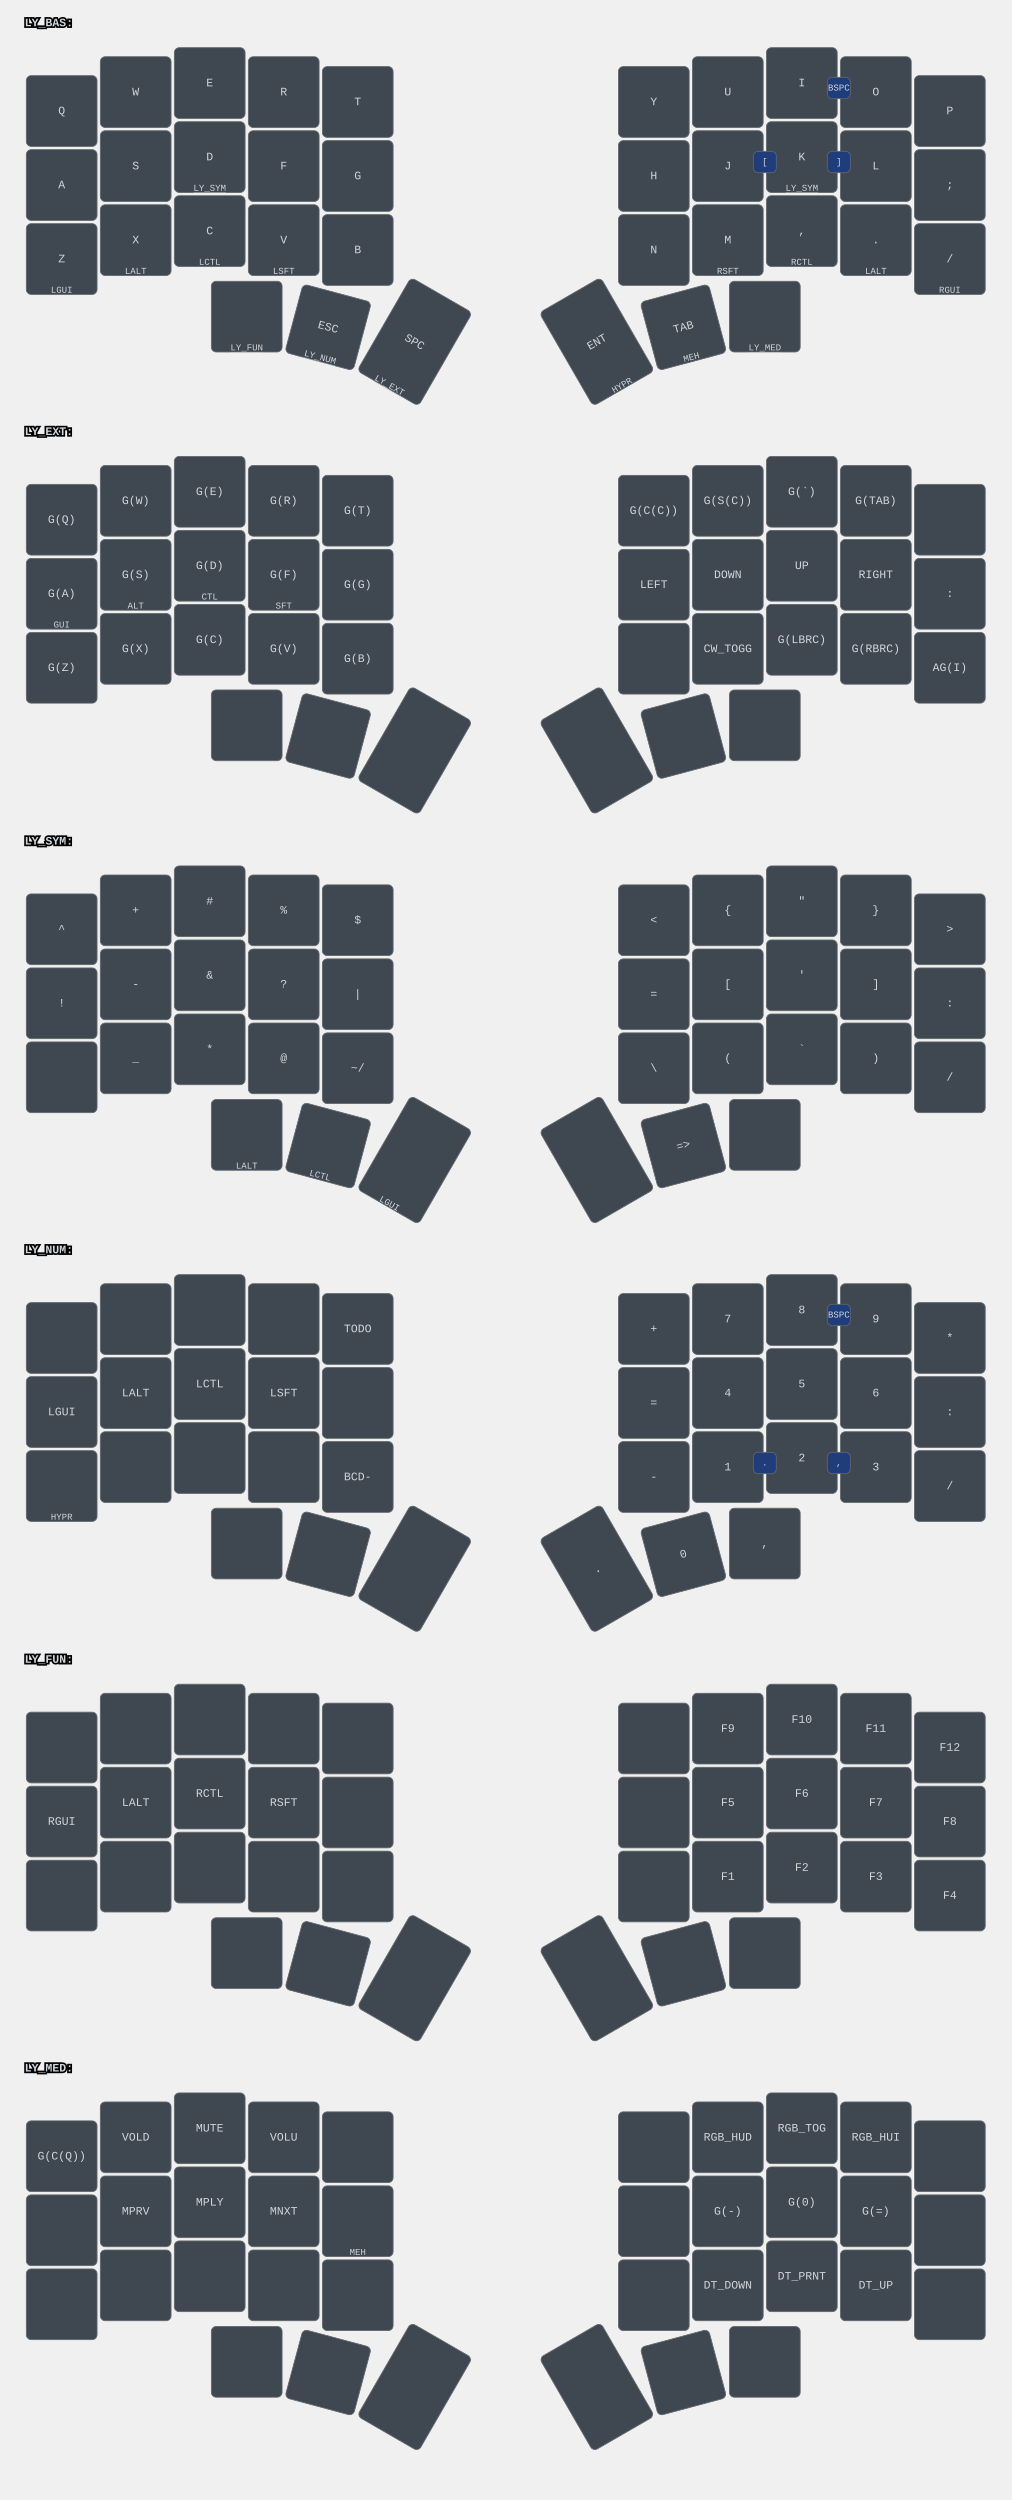
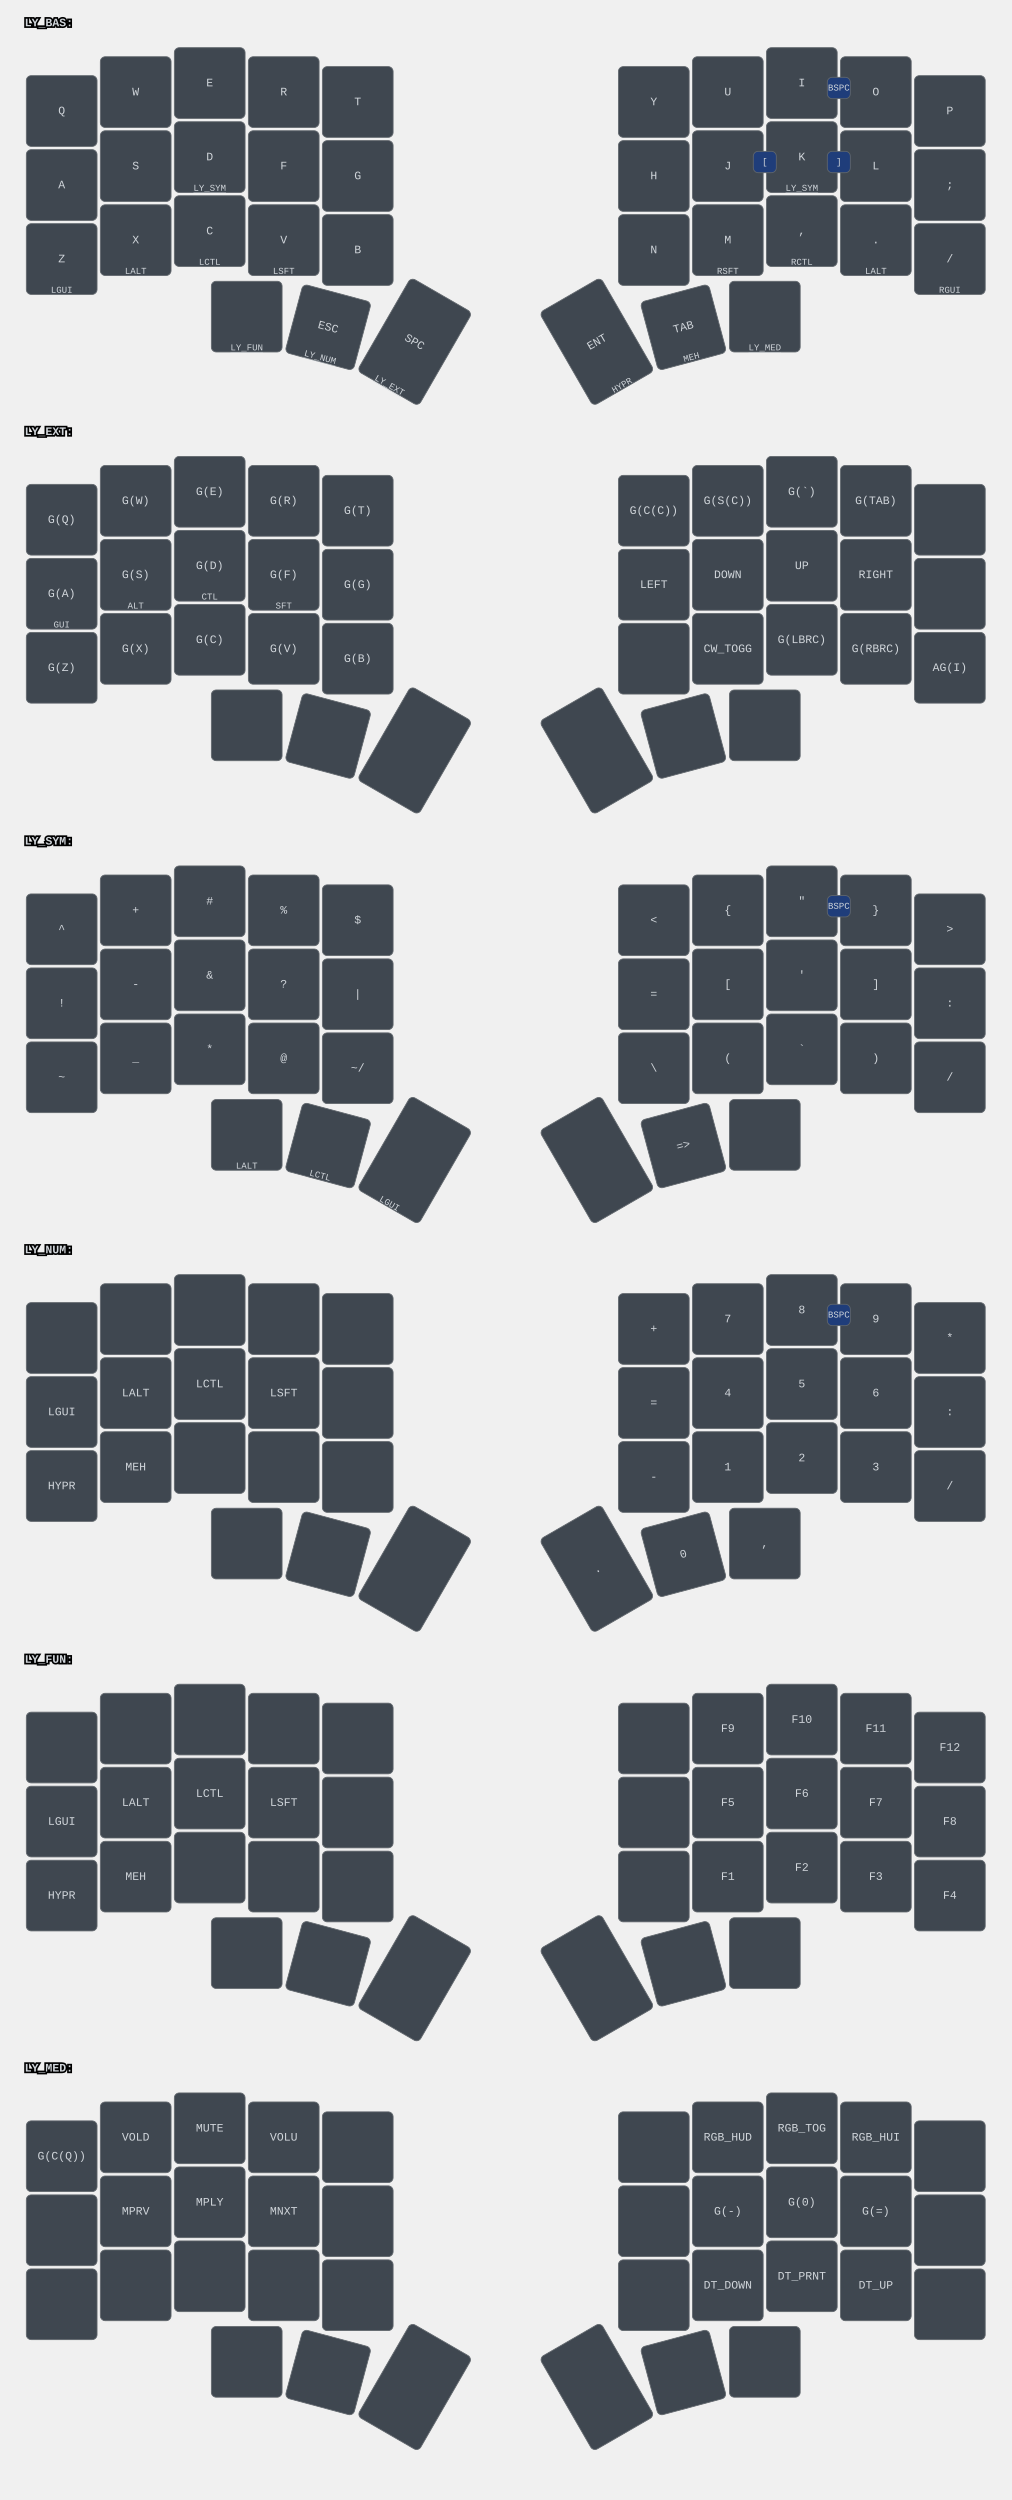
<svg xmlns="http://www.w3.org/2000/svg" width="1230" height="3040" viewBox="0 0 1230 3040" class="keymap">
  <style>/* inherit to force styles through use tags */
svg path {
    fill: inherit;
}

/* font and background color specifications */
svg.keymap {
    font-family: SFMono-Regular,Consolas,Liberation Mono,Menlo,monospace;
    font-size: 14px;
    font-kerning: normal;
    text-rendering: optimizeLegibility;
    fill: #24292e;
}

/* default key styling */
rect.key {
    fill: #f6f8fa;
}

rect.key, rect.combo {
    stroke: #c9cccf;
    stroke-width: 1;
}

/* default key side styling, only used is draw_key_sides is set */
rect.side {
    filter: brightness(90%);
}

/* color accent for combo boxes */
rect.combo, rect.combo-separate {
    fill: #cdf;
}

/* color accent for held keys */
rect.held, rect.combo.held {
    fill: #fdd;
}

/* color accent for ghost (optional) keys */
rect.ghost, rect.combo.ghost {
    stroke-dasharray: 4, 4;
    stroke-width: 2;
}

text {
    text-anchor: middle;
    dominant-baseline: middle;
}

/* styling for layer labels */
text.label {
    font-weight: bold;
    text-anchor: start;
    stroke: white;
    stroke-width: 4;
    paint-order: stroke;
}

/* styling for optional footer */
text.footer {
    text-anchor: end;
    dominant-baseline: auto;
    stroke: white;
    stroke-width: 4;
    paint-order: stroke;
}

/* styling for combo tap, and key hold/shifted label text */
text.combo, text.hold, text.shifted {
    font-size: 11px;
}

text.hold {
    text-anchor: middle;
    dominant-baseline: auto;
}

text.shifted {
    text-anchor: middle;
    dominant-baseline: hanging;
}

text.layer-activator {
    text-decoration: underline;
}

/* styling for hold/shifted label text in combo box */
text.combo.hold, text.combo.shifted {
    font-size: 8px;
}

/* lighter symbol for transparent keys */
text.trans {
    fill: #7b7e81;
}

/* styling for combo dendrons */
path.combo {
    stroke-width: 1;
    stroke: gray;
    fill: none;
}

/* Start Tabler Icons Cleanup */
/* cannot use height/width with glyphs */
.icon-tabler &gt; path {
    fill: inherit;
    stroke: inherit;
    stroke-width: 2;
}
/* hide tabler's default box */
.icon-tabler &gt; path[stroke="none"][fill="none"] {
    visibility: hidden;
}
/* End Tabler Icons Cleanup */

svg.keymap { fill: #d1d6db; }
rect.key { fill: #3f4750; }
rect.key, rect.combo { stroke: #60666c; }
rect.combo, rect.combo-separate { fill: #1f3d7a; }
rect.held, rect.combo.held { fill: #854747; }
text.label, text.footer { stroke: black; }
text.trans { fill: #7e8184; }
path.combo { stroke: #7f7f7f; }
</style>
  <g transform="translate(30, 0)" class="layer-LY_BAS">
    <text x="0" y="28" class="label" id="LY_BAS">LY_BAS:</text>
    <g transform="translate(0, 56)">
      <g transform="translate(45, 79)" class="key keypos-0">
        <rect rx="6" ry="6" x="-43" y="-43" width="86" height="86" class="key" />
        <text x="0" y="0" class="key tap">Q</text>
      </g>
      <g transform="translate(135, 56)" class="key keypos-1">
        <rect rx="6" ry="6" x="-43" y="-43" width="86" height="86" class="key" />
        <text x="0" y="0" class="key tap">W</text>
      </g>
      <g transform="translate(225, 45)" class="key keypos-2">
        <rect rx="6" ry="6" x="-43" y="-43" width="86" height="86" class="key" />
        <text x="0" y="0" class="key tap">E</text>
      </g>
      <g transform="translate(315, 56)" class="key keypos-3">
        <rect rx="6" ry="6" x="-43" y="-43" width="86" height="86" class="key" />
        <text x="0" y="0" class="key tap">R</text>
      </g>
      <g transform="translate(405, 68)" class="key keypos-4">
        <rect rx="6" ry="6" x="-43" y="-43" width="86" height="86" class="key" />
        <text x="0" y="0" class="key tap">T</text>
      </g>
      <g transform="translate(765, 68)" class="key keypos-5">
        <rect rx="6" ry="6" x="-43" y="-43" width="86" height="86" class="key" />
        <text x="0" y="0" class="key tap">Y</text>
      </g>
      <g transform="translate(855, 56)" class="key keypos-6">
        <rect rx="6" ry="6" x="-43" y="-43" width="86" height="86" class="key" />
        <text x="0" y="0" class="key tap">U</text>
      </g>
      <g transform="translate(945, 45)" class="key keypos-7">
        <rect rx="6" ry="6" x="-43" y="-43" width="86" height="86" class="key" />
        <text x="0" y="0" class="key tap">I</text>
      </g>
      <g transform="translate(1035, 56)" class="key keypos-8">
        <rect rx="6" ry="6" x="-43" y="-43" width="86" height="86" class="key" />
        <text x="0" y="0" class="key tap">O</text>
      </g>
      <g transform="translate(1125, 79)" class="key keypos-9">
        <rect rx="6" ry="6" x="-43" y="-43" width="86" height="86" class="key" />
        <text x="0" y="0" class="key tap">P</text>
      </g>
      <g transform="translate(45, 169)" class="key keypos-10">
        <rect rx="6" ry="6" x="-43" y="-43" width="86" height="86" class="key" />
        <text x="0" y="0" class="key tap">A</text>
      </g>
      <g transform="translate(135, 146)" class="key keypos-11">
        <rect rx="6" ry="6" x="-43" y="-43" width="86" height="86" class="key" />
        <text x="0" y="0" class="key tap">S</text>
      </g>
      <g transform="translate(225, 135)" class="key keypos-12">
        <rect rx="6" ry="6" x="-43" y="-43" width="86" height="86" class="key" />
        <text x="0" y="0" class="key tap">D</text>
        <a href="#LY_SYM">
          <text x="0" y="41" class="key hold layer-activator">LY_SYM</text>
        </a>
      </g>
      <g transform="translate(315, 146)" class="key keypos-13">
        <rect rx="6" ry="6" x="-43" y="-43" width="86" height="86" class="key" />
        <text x="0" y="0" class="key tap">F</text>
      </g>
      <g transform="translate(405, 158)" class="key keypos-14">
        <rect rx="6" ry="6" x="-43" y="-43" width="86" height="86" class="key" />
        <text x="0" y="0" class="key tap">G</text>
      </g>
      <g transform="translate(765, 158)" class="key keypos-15">
        <rect rx="6" ry="6" x="-43" y="-43" width="86" height="86" class="key" />
        <text x="0" y="0" class="key tap">H</text>
      </g>
      <g transform="translate(855, 146)" class="key keypos-16">
        <rect rx="6" ry="6" x="-43" y="-43" width="86" height="86" class="key" />
        <text x="0" y="0" class="key tap">J</text>
      </g>
      <g transform="translate(945, 135)" class="key keypos-17">
        <rect rx="6" ry="6" x="-43" y="-43" width="86" height="86" class="key" />
        <text x="0" y="0" class="key tap">K</text>
        <a href="#LY_SYM">
          <text x="0" y="41" class="key hold layer-activator">LY_SYM</text>
        </a>
      </g>
      <g transform="translate(1035, 146)" class="key keypos-18">
        <rect rx="6" ry="6" x="-43" y="-43" width="86" height="86" class="key" />
        <text x="0" y="0" class="key tap">L</text>
      </g>
      <g transform="translate(1125, 169)" class="key keypos-19">
        <rect rx="6" ry="6" x="-43" y="-43" width="86" height="86" class="key" />
        <text x="0" y="0" class="key tap">;</text>
      </g>
      <g transform="translate(45, 259)" class="key keypos-20">
        <rect rx="6" ry="6" x="-43" y="-43" width="86" height="86" class="key" />
        <text x="0" y="0" class="key tap">Z</text>
        <text x="0" y="41" class="key hold">LGUI</text>
      </g>
      <g transform="translate(135, 236)" class="key keypos-21">
        <rect rx="6" ry="6" x="-43" y="-43" width="86" height="86" class="key" />
        <text x="0" y="0" class="key tap">X</text>
        <text x="0" y="41" class="key hold">LALT</text>
      </g>
      <g transform="translate(225, 225)" class="key keypos-22">
        <rect rx="6" ry="6" x="-43" y="-43" width="86" height="86" class="key" />
        <text x="0" y="0" class="key tap">C</text>
        <text x="0" y="41" class="key hold">LCTL</text>
      </g>
      <g transform="translate(315, 236)" class="key keypos-23">
        <rect rx="6" ry="6" x="-43" y="-43" width="86" height="86" class="key" />
        <text x="0" y="0" class="key tap">V</text>
        <text x="0" y="41" class="key hold">LSFT</text>
      </g>
      <g transform="translate(405, 248)" class="key keypos-24">
        <rect rx="6" ry="6" x="-43" y="-43" width="86" height="86" class="key" />
        <text x="0" y="0" class="key tap">B</text>
      </g>
      <g transform="translate(765, 248)" class="key keypos-25">
        <rect rx="6" ry="6" x="-43" y="-43" width="86" height="86" class="key" />
        <text x="0" y="0" class="key tap">N</text>
      </g>
      <g transform="translate(855, 236)" class="key keypos-26">
        <rect rx="6" ry="6" x="-43" y="-43" width="86" height="86" class="key" />
        <text x="0" y="0" class="key tap">M</text>
        <text x="0" y="41" class="key hold">RSFT</text>
      </g>
      <g transform="translate(945, 225)" class="key keypos-27">
        <rect rx="6" ry="6" x="-43" y="-43" width="86" height="86" class="key" />
        <text x="0" y="0" class="key tap">,</text>
        <text x="0" y="41" class="key hold">RCTL</text>
      </g>
      <g transform="translate(1035, 236)" class="key keypos-28">
        <rect rx="6" ry="6" x="-43" y="-43" width="86" height="86" class="key" />
        <text x="0" y="0" class="key tap">.</text>
        <text x="0" y="41" class="key hold">LALT</text>
      </g>
      <g transform="translate(1125, 259)" class="key keypos-29">
        <rect rx="6" ry="6" x="-43" y="-43" width="86" height="86" class="key" />
        <text x="0" y="0" class="key tap">/</text>
        <text x="0" y="41" class="key hold">RGUI</text>
      </g>
      <g transform="translate(270, 329)" class="key keypos-30">
        <rect rx="6" ry="6" x="-43" y="-43" width="86" height="86" class="key" />
        <a href="#LY_FUN">
          <text x="0" y="41" class="key hold layer-activator">LY_FUN</text>
        </a>
      </g>
      <g transform="translate(369, 342) rotate(15.0)" class="key keypos-31">
        <rect rx="6" ry="6" x="-43" y="-43" width="86" height="86" class="key" />
        <text x="0" y="0" class="key tap">ESC</text>
        <a href="#LY_NUM">
          <text x="0" y="41" class="key hold layer-activator">LY_NUM</text>
        </a>
      </g>
      <g transform="translate(474, 360) rotate(30.0)" class="key keypos-32">
        <rect rx="6" ry="6" x="-43" y="-66" width="86" height="131" class="key" />
        <text x="0" y="0" class="key tap">SPC</text>
        <a href="#LY_EXT">
          <text x="0" y="64" class="key hold layer-activator">LY_EXT</text>
        </a>
      </g>
      <g transform="translate(696, 360) rotate(-30.0)" class="key keypos-33">
        <rect rx="6" ry="6" x="-43" y="-66" width="86" height="131" class="key" />
        <text x="0" y="0" class="key tap">ENT</text>
        <text x="0" y="64" class="key hold">HYPR</text>
      </g>
      <g transform="translate(801, 342) rotate(-15.0)" class="key keypos-34">
        <rect rx="6" ry="6" x="-43" y="-43" width="86" height="86" class="key" />
        <text x="0" y="0" class="key tap">TAB</text>
        <text x="0" y="41" class="key hold">MEH</text>
      </g>
      <g transform="translate(900, 329)" class="key keypos-35">
        <rect rx="6" ry="6" x="-43" y="-43" width="86" height="86" class="key" />
        <a href="#LY_MED">
          <text x="0" y="41" class="key hold layer-activator">LY_MED</text>
        </a>
      </g>
      <g class="combo combopos-0">
        <rect rx="6" ry="6" x="976" y="38" width="28" height="26" class="combo" />
        <text x="990" y="51" class="combo tap">BSPC</text>
      </g>
      <g class="combo combopos-1">
        <rect rx="6" ry="6" x="886" y="128" width="28" height="26" class="combo" />
        <text x="900" y="141" class="combo tap">[</text>
      </g>
      <g class="combo combopos-2">
        <rect rx="6" ry="6" x="976" y="128" width="28" height="26" class="combo" />
        <text x="990" y="141" class="combo tap">]</text>
      </g>
    </g>
  </g>
  <g transform="translate(30, 497)" class="layer-LY_EXT">
    <text x="0" y="28" class="label" id="LY_EXT">LY_EXT:</text>
    <g transform="translate(0, 56)">
      <g transform="translate(45, 79)" class="key keypos-0">
        <rect rx="6" ry="6" x="-43" y="-43" width="86" height="86" class="key" />
        <text x="0" y="0" class="key tap">G(Q)</text>
      </g>
      <g transform="translate(135, 56)" class="key keypos-1">
        <rect rx="6" ry="6" x="-43" y="-43" width="86" height="86" class="key" />
        <text x="0" y="0" class="key tap">G(W)</text>
      </g>
      <g transform="translate(225, 45)" class="key keypos-2">
        <rect rx="6" ry="6" x="-43" y="-43" width="86" height="86" class="key" />
        <text x="0" y="0" class="key tap">G(E)</text>
      </g>
      <g transform="translate(315, 56)" class="key keypos-3">
        <rect rx="6" ry="6" x="-43" y="-43" width="86" height="86" class="key" />
        <text x="0" y="0" class="key tap">G(R)</text>
      </g>
      <g transform="translate(405, 68)" class="key keypos-4">
        <rect rx="6" ry="6" x="-43" y="-43" width="86" height="86" class="key" />
        <text x="0" y="0" class="key tap">G(T)</text>
      </g>
      <g transform="translate(765, 68)" class="key keypos-5">
        <rect rx="6" ry="6" x="-43" y="-43" width="86" height="86" class="key" />
        <text x="0" y="0" class="key tap">G(C(C))</text>
      </g>
      <g transform="translate(855, 56)" class="key keypos-6">
        <rect rx="6" ry="6" x="-43" y="-43" width="86" height="86" class="key" />
        <text x="0" y="0" class="key tap">G(S(C))</text>
      </g>
      <g transform="translate(945, 45)" class="key keypos-7">
        <rect rx="6" ry="6" x="-43" y="-43" width="86" height="86" class="key" />
        <text x="0" y="0" class="key tap">G(`)</text>
      </g>
      <g transform="translate(1035, 56)" class="key keypos-8">
        <rect rx="6" ry="6" x="-43" y="-43" width="86" height="86" class="key" />
        <text x="0" y="0" class="key tap">G(TAB)</text>
      </g>
      <g transform="translate(1125, 79)" class="key keypos-9">
        <rect rx="6" ry="6" x="-43" y="-43" width="86" height="86" class="key" />
      </g>
      <g transform="translate(45, 169)" class="key keypos-10">
        <rect rx="6" ry="6" x="-43" y="-43" width="86" height="86" class="key" />
        <text x="0" y="0" class="key tap">G(A)</text>
        <text x="0" y="41" class="key hold">GUI</text>
      </g>
      <g transform="translate(135, 146)" class="key keypos-11">
        <rect rx="6" ry="6" x="-43" y="-43" width="86" height="86" class="key" />
        <text x="0" y="0" class="key tap">G(S)</text>
        <text x="0" y="41" class="key hold">ALT</text>
      </g>
      <g transform="translate(225, 135)" class="key keypos-12">
        <rect rx="6" ry="6" x="-43" y="-43" width="86" height="86" class="key" />
        <text x="0" y="0" class="key tap">G(D)</text>
        <text x="0" y="41" class="key hold">CTL</text>
      </g>
      <g transform="translate(315, 146)" class="key keypos-13">
        <rect rx="6" ry="6" x="-43" y="-43" width="86" height="86" class="key" />
        <text x="0" y="0" class="key tap">G(F)</text>
        <text x="0" y="41" class="key hold">SFT</text>
      </g>
      <g transform="translate(405, 158)" class="key keypos-14">
        <rect rx="6" ry="6" x="-43" y="-43" width="86" height="86" class="key" />
        <text x="0" y="0" class="key tap">G(G)</text>
      </g>
      <g transform="translate(765, 158)" class="key keypos-15">
        <rect rx="6" ry="6" x="-43" y="-43" width="86" height="86" class="key" />
        <text x="0" y="0" class="key tap">LEFT</text>
      </g>
      <g transform="translate(855, 146)" class="key keypos-16">
        <rect rx="6" ry="6" x="-43" y="-43" width="86" height="86" class="key" />
        <text x="0" y="0" class="key tap">DOWN</text>
      </g>
      <g transform="translate(945, 135)" class="key keypos-17">
        <rect rx="6" ry="6" x="-43" y="-43" width="86" height="86" class="key" />
        <text x="0" y="0" class="key tap">UP</text>
      </g>
      <g transform="translate(1035, 146)" class="key keypos-18">
        <rect rx="6" ry="6" x="-43" y="-43" width="86" height="86" class="key" />
        <text x="0" y="0" class="key tap">RIGHT</text>
      </g>
      <g transform="translate(1125, 169)" class="key keypos-19">
        <rect rx="6" ry="6" x="-43" y="-43" width="86" height="86" class="key" />
-         <text x="0" y="0" class="key tap">:</text>
      </g>
      <g transform="translate(45, 259)" class="key keypos-20">
        <rect rx="6" ry="6" x="-43" y="-43" width="86" height="86" class="key" />
        <text x="0" y="0" class="key tap">G(Z)</text>
      </g>
      <g transform="translate(135, 236)" class="key keypos-21">
        <rect rx="6" ry="6" x="-43" y="-43" width="86" height="86" class="key" />
        <text x="0" y="0" class="key tap">G(X)</text>
      </g>
      <g transform="translate(225, 225)" class="key keypos-22">
        <rect rx="6" ry="6" x="-43" y="-43" width="86" height="86" class="key" />
        <text x="0" y="0" class="key tap">G(C)</text>
      </g>
      <g transform="translate(315, 236)" class="key keypos-23">
        <rect rx="6" ry="6" x="-43" y="-43" width="86" height="86" class="key" />
        <text x="0" y="0" class="key tap">G(V)</text>
      </g>
      <g transform="translate(405, 248)" class="key keypos-24">
        <rect rx="6" ry="6" x="-43" y="-43" width="86" height="86" class="key" />
        <text x="0" y="0" class="key tap">G(B)</text>
      </g>
      <g transform="translate(765, 248)" class="key keypos-25">
        <rect rx="6" ry="6" x="-43" y="-43" width="86" height="86" class="key" />
      </g>
      <g transform="translate(855, 236)" class="key keypos-26">
        <rect rx="6" ry="6" x="-43" y="-43" width="86" height="86" class="key" />
        <text x="0" y="0" class="key tap">CW_TOGG</text>
      </g>
      <g transform="translate(945, 225)" class="key keypos-27">
        <rect rx="6" ry="6" x="-43" y="-43" width="86" height="86" class="key" />
        <text x="0" y="0" class="key tap">G(LBRC)</text>
      </g>
      <g transform="translate(1035, 236)" class="key keypos-28">
        <rect rx="6" ry="6" x="-43" y="-43" width="86" height="86" class="key" />
        <text x="0" y="0" class="key tap">G(RBRC)</text>
      </g>
      <g transform="translate(1125, 259)" class="key keypos-29">
        <rect rx="6" ry="6" x="-43" y="-43" width="86" height="86" class="key" />
        <text x="0" y="0" class="key tap">AG(I)</text>
      </g>
      <g transform="translate(270, 329)" class="key keypos-30">
        <rect rx="6" ry="6" x="-43" y="-43" width="86" height="86" class="key" />
      </g>
      <g transform="translate(369, 342) rotate(15.0)" class="key keypos-31">
        <rect rx="6" ry="6" x="-43" y="-43" width="86" height="86" class="key" />
      </g>
      <g transform="translate(474, 360) rotate(30.0)" class="key keypos-32">
        <rect rx="6" ry="6" x="-43" y="-66" width="86" height="131" class="key" />
      </g>
      <g transform="translate(696, 360) rotate(-30.0)" class="key keypos-33">
        <rect rx="6" ry="6" x="-43" y="-66" width="86" height="131" class="key" />
      </g>
      <g transform="translate(801, 342) rotate(-15.0)" class="key keypos-34">
        <rect rx="6" ry="6" x="-43" y="-43" width="86" height="86" class="key" />
      </g>
      <g transform="translate(900, 329)" class="key keypos-35">
        <rect rx="6" ry="6" x="-43" y="-43" width="86" height="86" class="key" />
      </g>
    </g>
  </g>
  <g transform="translate(30, 995)" class="layer-LY_SYM">
    <text x="0" y="28" class="label" id="LY_SYM">LY_SYM:</text>
    <g transform="translate(0, 56)">
      <g transform="translate(45, 79)" class="key keypos-0">
        <rect rx="6" ry="6" x="-43" y="-43" width="86" height="86" class="key" />
        <text x="0" y="0" class="key tap">^</text>
      </g>
      <g transform="translate(135, 56)" class="key keypos-1">
        <rect rx="6" ry="6" x="-43" y="-43" width="86" height="86" class="key" />
        <text x="0" y="0" class="key tap">+</text>
      </g>
      <g transform="translate(225, 45)" class="key keypos-2">
        <rect rx="6" ry="6" x="-43" y="-43" width="86" height="86" class="key" />
        <text x="0" y="0" class="key tap">#</text>
      </g>
      <g transform="translate(315, 56)" class="key keypos-3">
        <rect rx="6" ry="6" x="-43" y="-43" width="86" height="86" class="key" />
        <text x="0" y="0" class="key tap">%</text>
      </g>
      <g transform="translate(405, 68)" class="key keypos-4">
        <rect rx="6" ry="6" x="-43" y="-43" width="86" height="86" class="key" />
        <text x="0" y="0" class="key tap">$</text>
      </g>
      <g transform="translate(765, 68)" class="key keypos-5">
        <rect rx="6" ry="6" x="-43" y="-43" width="86" height="86" class="key" />
        <text x="0" y="0" class="key tap">&lt;</text>
      </g>
      <g transform="translate(855, 56)" class="key keypos-6">
        <rect rx="6" ry="6" x="-43" y="-43" width="86" height="86" class="key" />
        <text x="0" y="0" class="key tap">{</text>
      </g>
      <g transform="translate(945, 45)" class="key keypos-7">
        <rect rx="6" ry="6" x="-43" y="-43" width="86" height="86" class="key" />
        <text x="0" y="0" class="key tap">"</text>
      </g>
      <g transform="translate(1035, 56)" class="key keypos-8">
        <rect rx="6" ry="6" x="-43" y="-43" width="86" height="86" class="key" />
        <text x="0" y="0" class="key tap">}</text>
      </g>
      <g transform="translate(1125, 79)" class="key keypos-9">
        <rect rx="6" ry="6" x="-43" y="-43" width="86" height="86" class="key" />
        <text x="0" y="0" class="key tap">&gt;</text>
      </g>
      <g transform="translate(45, 169)" class="key keypos-10">
        <rect rx="6" ry="6" x="-43" y="-43" width="86" height="86" class="key" />
        <text x="0" y="0" class="key tap">!</text>
      </g>
      <g transform="translate(135, 146)" class="key keypos-11">
        <rect rx="6" ry="6" x="-43" y="-43" width="86" height="86" class="key" />
        <text x="0" y="0" class="key tap">-</text>
      </g>
      <g transform="translate(225, 135)" class="key keypos-12">
        <rect rx="6" ry="6" x="-43" y="-43" width="86" height="86" class="key" />
        <text x="0" y="0" class="key tap">&amp;</text>
      </g>
      <g transform="translate(315, 146)" class="key keypos-13">
        <rect rx="6" ry="6" x="-43" y="-43" width="86" height="86" class="key" />
        <text x="0" y="0" class="key tap">?</text>
      </g>
      <g transform="translate(405, 158)" class="key keypos-14">
        <rect rx="6" ry="6" x="-43" y="-43" width="86" height="86" class="key" />
        <text x="0" y="0" class="key tap">|</text>
      </g>
      <g transform="translate(765, 158)" class="key keypos-15">
        <rect rx="6" ry="6" x="-43" y="-43" width="86" height="86" class="key" />
        <text x="0" y="0" class="key tap">=</text>
      </g>
      <g transform="translate(855, 146)" class="key keypos-16">
        <rect rx="6" ry="6" x="-43" y="-43" width="86" height="86" class="key" />
        <text x="0" y="0" class="key tap">[</text>
      </g>
      <g transform="translate(945, 135)" class="key keypos-17">
        <rect rx="6" ry="6" x="-43" y="-43" width="86" height="86" class="key" />
        <text x="0" y="0" class="key tap">'</text>
      </g>
      <g transform="translate(1035, 146)" class="key keypos-18">
        <rect rx="6" ry="6" x="-43" y="-43" width="86" height="86" class="key" />
        <text x="0" y="0" class="key tap">]</text>
      </g>
      <g transform="translate(1125, 169)" class="key keypos-19">
        <rect rx="6" ry="6" x="-43" y="-43" width="86" height="86" class="key" />
        <text x="0" y="0" class="key tap">:</text>
      </g>
      <g transform="translate(45, 259)" class="key keypos-20">
        <rect rx="6" ry="6" x="-43" y="-43" width="86" height="86" class="key" />
+         <text x="0" y="0" class="key tap">~</text>
      </g>
      <g transform="translate(135, 236)" class="key keypos-21">
        <rect rx="6" ry="6" x="-43" y="-43" width="86" height="86" class="key" />
        <text x="0" y="0" class="key tap">_</text>
      </g>
      <g transform="translate(225, 225)" class="key keypos-22">
        <rect rx="6" ry="6" x="-43" y="-43" width="86" height="86" class="key" />
        <text x="0" y="0" class="key tap">*</text>
      </g>
      <g transform="translate(315, 236)" class="key keypos-23">
        <rect rx="6" ry="6" x="-43" y="-43" width="86" height="86" class="key" />
        <text x="0" y="0" class="key tap">@</text>
      </g>
      <g transform="translate(405, 248)" class="key keypos-24">
        <rect rx="6" ry="6" x="-43" y="-43" width="86" height="86" class="key" />
        <text x="0" y="0" class="key tap">~/</text>
      </g>
      <g transform="translate(765, 248)" class="key keypos-25">
        <rect rx="6" ry="6" x="-43" y="-43" width="86" height="86" class="key" />
        <text x="0" y="0" class="key tap">\</text>
      </g>
      <g transform="translate(855, 236)" class="key keypos-26">
        <rect rx="6" ry="6" x="-43" y="-43" width="86" height="86" class="key" />
        <text x="0" y="0" class="key tap">(</text>
      </g>
      <g transform="translate(945, 225)" class="key keypos-27">
        <rect rx="6" ry="6" x="-43" y="-43" width="86" height="86" class="key" />
        <text x="0" y="0" class="key tap">`</text>
      </g>
      <g transform="translate(1035, 236)" class="key keypos-28">
        <rect rx="6" ry="6" x="-43" y="-43" width="86" height="86" class="key" />
        <text x="0" y="0" class="key tap">)</text>
      </g>
      <g transform="translate(1125, 259)" class="key keypos-29">
        <rect rx="6" ry="6" x="-43" y="-43" width="86" height="86" class="key" />
        <text x="0" y="0" class="key tap">/</text>
      </g>
      <g transform="translate(270, 329)" class="key keypos-30">
        <rect rx="6" ry="6" x="-43" y="-43" width="86" height="86" class="key" />
        <text x="0" y="41" class="key hold">LALT</text>
      </g>
      <g transform="translate(369, 342) rotate(15.0)" class="key keypos-31">
        <rect rx="6" ry="6" x="-43" y="-43" width="86" height="86" class="key" />
        <text x="0" y="41" class="key hold">LCTL</text>
      </g>
      <g transform="translate(474, 360) rotate(30.0)" class="key keypos-32">
        <rect rx="6" ry="6" x="-43" y="-66" width="86" height="131" class="key" />
        <text x="0" y="64" class="key hold">LGUI</text>
      </g>
      <g transform="translate(696, 360) rotate(-30.0)" class="key keypos-33">
        <rect rx="6" ry="6" x="-43" y="-66" width="86" height="131" class="key" />
      </g>
      <g transform="translate(801, 342) rotate(-15.0)" class="key keypos-34">
        <rect rx="6" ry="6" x="-43" y="-43" width="86" height="86" class="key" />
        <text x="0" y="0" class="key tap">=&gt;</text>
      </g>
      <g transform="translate(900, 329)" class="key keypos-35">
        <rect rx="6" ry="6" x="-43" y="-43" width="86" height="86" class="key" />
+       </g>
+       <g class="combo combopos-0">
+         <rect rx="6" ry="6" x="976" y="38" width="28" height="26" class="combo" />
+         <text x="990" y="51" class="combo tap">BSPC</text>
      </g>
    </g>
  </g>
  <g transform="translate(30, 1492)" class="layer-LY_NUM">
    <text x="0" y="28" class="label" id="LY_NUM">LY_NUM:</text>
    <g transform="translate(0, 56)">
      <g transform="translate(45, 79)" class="key keypos-0">
        <rect rx="6" ry="6" x="-43" y="-43" width="86" height="86" class="key" />
      </g>
      <g transform="translate(135, 56)" class="key keypos-1">
        <rect rx="6" ry="6" x="-43" y="-43" width="86" height="86" class="key" />
      </g>
      <g transform="translate(225, 45)" class="key keypos-2">
        <rect rx="6" ry="6" x="-43" y="-43" width="86" height="86" class="key" />
      </g>
      <g transform="translate(315, 56)" class="key keypos-3">
        <rect rx="6" ry="6" x="-43" y="-43" width="86" height="86" class="key" />
      </g>
      <g transform="translate(405, 68)" class="key keypos-4">
        <rect rx="6" ry="6" x="-43" y="-43" width="86" height="86" class="key" />
-         <text x="0" y="0" class="key tap">TODO</text>
      </g>
      <g transform="translate(765, 68)" class="key keypos-5">
        <rect rx="6" ry="6" x="-43" y="-43" width="86" height="86" class="key" />
        <text x="0" y="0" class="key tap">+</text>
      </g>
      <g transform="translate(855, 56)" class="key keypos-6">
        <rect rx="6" ry="6" x="-43" y="-43" width="86" height="86" class="key" />
        <text x="0" y="0" class="key tap">7</text>
      </g>
      <g transform="translate(945, 45)" class="key keypos-7">
        <rect rx="6" ry="6" x="-43" y="-43" width="86" height="86" class="key" />
        <text x="0" y="0" class="key tap">8</text>
      </g>
      <g transform="translate(1035, 56)" class="key keypos-8">
        <rect rx="6" ry="6" x="-43" y="-43" width="86" height="86" class="key" />
        <text x="0" y="0" class="key tap">9</text>
      </g>
      <g transform="translate(1125, 79)" class="key keypos-9">
        <rect rx="6" ry="6" x="-43" y="-43" width="86" height="86" class="key" />
        <text x="0" y="0" class="key tap">*</text>
      </g>
      <g transform="translate(45, 169)" class="key keypos-10">
        <rect rx="6" ry="6" x="-43" y="-43" width="86" height="86" class="key" />
        <text x="0" y="0" class="key tap">LGUI</text>
      </g>
      <g transform="translate(135, 146)" class="key keypos-11">
        <rect rx="6" ry="6" x="-43" y="-43" width="86" height="86" class="key" />
        <text x="0" y="0" class="key tap">LALT</text>
      </g>
      <g transform="translate(225, 135)" class="key keypos-12">
        <rect rx="6" ry="6" x="-43" y="-43" width="86" height="86" class="key" />
        <text x="0" y="0" class="key tap">LCTL</text>
      </g>
      <g transform="translate(315, 146)" class="key keypos-13">
        <rect rx="6" ry="6" x="-43" y="-43" width="86" height="86" class="key" />
        <text x="0" y="0" class="key tap">LSFT</text>
      </g>
      <g transform="translate(405, 158)" class="key keypos-14">
        <rect rx="6" ry="6" x="-43" y="-43" width="86" height="86" class="key" />
      </g>
      <g transform="translate(765, 158)" class="key keypos-15">
        <rect rx="6" ry="6" x="-43" y="-43" width="86" height="86" class="key" />
        <text x="0" y="0" class="key tap">=</text>
      </g>
      <g transform="translate(855, 146)" class="key keypos-16">
        <rect rx="6" ry="6" x="-43" y="-43" width="86" height="86" class="key" />
        <text x="0" y="0" class="key tap">4</text>
      </g>
      <g transform="translate(945, 135)" class="key keypos-17">
        <rect rx="6" ry="6" x="-43" y="-43" width="86" height="86" class="key" />
        <text x="0" y="0" class="key tap">5</text>
      </g>
      <g transform="translate(1035, 146)" class="key keypos-18">
        <rect rx="6" ry="6" x="-43" y="-43" width="86" height="86" class="key" />
        <text x="0" y="0" class="key tap">6</text>
      </g>
      <g transform="translate(1125, 169)" class="key keypos-19">
        <rect rx="6" ry="6" x="-43" y="-43" width="86" height="86" class="key" />
        <text x="0" y="0" class="key tap">:</text>
      </g>
      <g transform="translate(45, 259)" class="key keypos-20">
        <rect rx="6" ry="6" x="-43" y="-43" width="86" height="86" class="key" />
-         <text x="0" y="41" class="key hold">HYPR</text>
+         <text x="0" y="0" class="key tap">HYPR</text>
      </g>
      <g transform="translate(135, 236)" class="key keypos-21">
        <rect rx="6" ry="6" x="-43" y="-43" width="86" height="86" class="key" />
+         <text x="0" y="0" class="key tap">MEH</text>
      </g>
      <g transform="translate(225, 225)" class="key keypos-22">
        <rect rx="6" ry="6" x="-43" y="-43" width="86" height="86" class="key" />
      </g>
      <g transform="translate(315, 236)" class="key keypos-23">
        <rect rx="6" ry="6" x="-43" y="-43" width="86" height="86" class="key" />
      </g>
      <g transform="translate(405, 248)" class="key keypos-24">
        <rect rx="6" ry="6" x="-43" y="-43" width="86" height="86" class="key" />
-         <text x="0" y="0" class="key tap">BCD-</text>
      </g>
      <g transform="translate(765, 248)" class="key keypos-25">
        <rect rx="6" ry="6" x="-43" y="-43" width="86" height="86" class="key" />
        <text x="0" y="0" class="key tap">-</text>
      </g>
      <g transform="translate(855, 236)" class="key keypos-26">
        <rect rx="6" ry="6" x="-43" y="-43" width="86" height="86" class="key" />
        <text x="0" y="0" class="key tap">1</text>
      </g>
      <g transform="translate(945, 225)" class="key keypos-27">
        <rect rx="6" ry="6" x="-43" y="-43" width="86" height="86" class="key" />
        <text x="0" y="0" class="key tap">2</text>
      </g>
      <g transform="translate(1035, 236)" class="key keypos-28">
        <rect rx="6" ry="6" x="-43" y="-43" width="86" height="86" class="key" />
        <text x="0" y="0" class="key tap">3</text>
      </g>
      <g transform="translate(1125, 259)" class="key keypos-29">
        <rect rx="6" ry="6" x="-43" y="-43" width="86" height="86" class="key" />
        <text x="0" y="0" class="key tap">/</text>
      </g>
      <g transform="translate(270, 329)" class="key keypos-30">
        <rect rx="6" ry="6" x="-43" y="-43" width="86" height="86" class="key" />
      </g>
      <g transform="translate(369, 342) rotate(15.0)" class="key keypos-31">
        <rect rx="6" ry="6" x="-43" y="-43" width="86" height="86" class="key" />
      </g>
      <g transform="translate(474, 360) rotate(30.0)" class="key keypos-32">
        <rect rx="6" ry="6" x="-43" y="-66" width="86" height="131" class="key" />
      </g>
      <g transform="translate(696, 360) rotate(-30.0)" class="key keypos-33">
        <rect rx="6" ry="6" x="-43" y="-66" width="86" height="131" class="key" />
        <text x="0" y="0" class="key tap">.</text>
      </g>
      <g transform="translate(801, 342) rotate(-15.0)" class="key keypos-34">
        <rect rx="6" ry="6" x="-43" y="-43" width="86" height="86" class="key" />
        <text x="0" y="0" class="key tap">0</text>
      </g>
      <g transform="translate(900, 329)" class="key keypos-35">
        <rect rx="6" ry="6" x="-43" y="-43" width="86" height="86" class="key" />
        <text x="0" y="0" class="key tap">,</text>
      </g>
      <g class="combo combopos-0">
        <rect rx="6" ry="6" x="976" y="38" width="28" height="26" class="combo" />
        <text x="990" y="51" class="combo tap">BSPC</text>
-       </g>
-       <g class="combo combopos-1">
-         <rect rx="6" ry="6" x="886" y="218" width="28" height="26" class="combo" />
-         <text x="900" y="231" class="combo tap">.</text>
-       </g>
-       <g class="combo combopos-2">
-         <rect rx="6" ry="6" x="976" y="218" width="28" height="26" class="combo" />
-         <text x="990" y="231" class="combo tap">,</text>
      </g>
    </g>
  </g>
  <g transform="translate(30, 1990)" class="layer-LY_FUN">
    <text x="0" y="28" class="label" id="LY_FUN">LY_FUN:</text>
    <g transform="translate(0, 56)">
      <g transform="translate(45, 79)" class="key keypos-0">
        <rect rx="6" ry="6" x="-43" y="-43" width="86" height="86" class="key" />
      </g>
      <g transform="translate(135, 56)" class="key keypos-1">
        <rect rx="6" ry="6" x="-43" y="-43" width="86" height="86" class="key" />
      </g>
      <g transform="translate(225, 45)" class="key keypos-2">
        <rect rx="6" ry="6" x="-43" y="-43" width="86" height="86" class="key" />
      </g>
      <g transform="translate(315, 56)" class="key keypos-3">
        <rect rx="6" ry="6" x="-43" y="-43" width="86" height="86" class="key" />
      </g>
      <g transform="translate(405, 68)" class="key keypos-4">
        <rect rx="6" ry="6" x="-43" y="-43" width="86" height="86" class="key" />
      </g>
      <g transform="translate(765, 68)" class="key keypos-5">
        <rect rx="6" ry="6" x="-43" y="-43" width="86" height="86" class="key" />
      </g>
      <g transform="translate(855, 56)" class="key keypos-6">
        <rect rx="6" ry="6" x="-43" y="-43" width="86" height="86" class="key" />
        <text x="0" y="0" class="key tap">F9</text>
      </g>
      <g transform="translate(945, 45)" class="key keypos-7">
        <rect rx="6" ry="6" x="-43" y="-43" width="86" height="86" class="key" />
        <text x="0" y="0" class="key tap">F10</text>
      </g>
      <g transform="translate(1035, 56)" class="key keypos-8">
        <rect rx="6" ry="6" x="-43" y="-43" width="86" height="86" class="key" />
        <text x="0" y="0" class="key tap">F11</text>
      </g>
      <g transform="translate(1125, 79)" class="key keypos-9">
        <rect rx="6" ry="6" x="-43" y="-43" width="86" height="86" class="key" />
        <text x="0" y="0" class="key tap">F12</text>
      </g>
      <g transform="translate(45, 169)" class="key keypos-10">
        <rect rx="6" ry="6" x="-43" y="-43" width="86" height="86" class="key" />
-         <text x="0" y="0" class="key tap">RGUI</text>
+         <text x="0" y="0" class="key tap">LGUI</text>
      </g>
      <g transform="translate(135, 146)" class="key keypos-11">
        <rect rx="6" ry="6" x="-43" y="-43" width="86" height="86" class="key" />
        <text x="0" y="0" class="key tap">LALT</text>
      </g>
      <g transform="translate(225, 135)" class="key keypos-12">
        <rect rx="6" ry="6" x="-43" y="-43" width="86" height="86" class="key" />
-         <text x="0" y="0" class="key tap">RCTL</text>
+         <text x="0" y="0" class="key tap">LCTL</text>
      </g>
      <g transform="translate(315, 146)" class="key keypos-13">
        <rect rx="6" ry="6" x="-43" y="-43" width="86" height="86" class="key" />
-         <text x="0" y="0" class="key tap">RSFT</text>
+         <text x="0" y="0" class="key tap">LSFT</text>
      </g>
      <g transform="translate(405, 158)" class="key keypos-14">
        <rect rx="6" ry="6" x="-43" y="-43" width="86" height="86" class="key" />
      </g>
      <g transform="translate(765, 158)" class="key keypos-15">
        <rect rx="6" ry="6" x="-43" y="-43" width="86" height="86" class="key" />
      </g>
      <g transform="translate(855, 146)" class="key keypos-16">
        <rect rx="6" ry="6" x="-43" y="-43" width="86" height="86" class="key" />
        <text x="0" y="0" class="key tap">F5</text>
      </g>
      <g transform="translate(945, 135)" class="key keypos-17">
        <rect rx="6" ry="6" x="-43" y="-43" width="86" height="86" class="key" />
        <text x="0" y="0" class="key tap">F6</text>
      </g>
      <g transform="translate(1035, 146)" class="key keypos-18">
        <rect rx="6" ry="6" x="-43" y="-43" width="86" height="86" class="key" />
        <text x="0" y="0" class="key tap">F7</text>
      </g>
      <g transform="translate(1125, 169)" class="key keypos-19">
        <rect rx="6" ry="6" x="-43" y="-43" width="86" height="86" class="key" />
        <text x="0" y="0" class="key tap">F8</text>
      </g>
      <g transform="translate(45, 259)" class="key keypos-20">
        <rect rx="6" ry="6" x="-43" y="-43" width="86" height="86" class="key" />
+         <text x="0" y="0" class="key tap">HYPR</text>
      </g>
      <g transform="translate(135, 236)" class="key keypos-21">
        <rect rx="6" ry="6" x="-43" y="-43" width="86" height="86" class="key" />
+         <text x="0" y="0" class="key tap">MEH</text>
      </g>
      <g transform="translate(225, 225)" class="key keypos-22">
        <rect rx="6" ry="6" x="-43" y="-43" width="86" height="86" class="key" />
      </g>
      <g transform="translate(315, 236)" class="key keypos-23">
        <rect rx="6" ry="6" x="-43" y="-43" width="86" height="86" class="key" />
      </g>
      <g transform="translate(405, 248)" class="key keypos-24">
        <rect rx="6" ry="6" x="-43" y="-43" width="86" height="86" class="key" />
      </g>
      <g transform="translate(765, 248)" class="key keypos-25">
        <rect rx="6" ry="6" x="-43" y="-43" width="86" height="86" class="key" />
      </g>
      <g transform="translate(855, 236)" class="key keypos-26">
        <rect rx="6" ry="6" x="-43" y="-43" width="86" height="86" class="key" />
        <text x="0" y="0" class="key tap">F1</text>
      </g>
      <g transform="translate(945, 225)" class="key keypos-27">
        <rect rx="6" ry="6" x="-43" y="-43" width="86" height="86" class="key" />
        <text x="0" y="0" class="key tap">F2</text>
      </g>
      <g transform="translate(1035, 236)" class="key keypos-28">
        <rect rx="6" ry="6" x="-43" y="-43" width="86" height="86" class="key" />
        <text x="0" y="0" class="key tap">F3</text>
      </g>
      <g transform="translate(1125, 259)" class="key keypos-29">
        <rect rx="6" ry="6" x="-43" y="-43" width="86" height="86" class="key" />
        <text x="0" y="0" class="key tap">F4</text>
      </g>
      <g transform="translate(270, 329)" class="key keypos-30">
        <rect rx="6" ry="6" x="-43" y="-43" width="86" height="86" class="key" />
      </g>
      <g transform="translate(369, 342) rotate(15.0)" class="key keypos-31">
        <rect rx="6" ry="6" x="-43" y="-43" width="86" height="86" class="key" />
      </g>
      <g transform="translate(474, 360) rotate(30.0)" class="key keypos-32">
        <rect rx="6" ry="6" x="-43" y="-66" width="86" height="131" class="key" />
      </g>
      <g transform="translate(696, 360) rotate(-30.0)" class="key keypos-33">
        <rect rx="6" ry="6" x="-43" y="-66" width="86" height="131" class="key" />
      </g>
      <g transform="translate(801, 342) rotate(-15.0)" class="key keypos-34">
        <rect rx="6" ry="6" x="-43" y="-43" width="86" height="86" class="key" />
      </g>
      <g transform="translate(900, 329)" class="key keypos-35">
        <rect rx="6" ry="6" x="-43" y="-43" width="86" height="86" class="key" />
      </g>
    </g>
  </g>
  <g transform="translate(30, 2487)" class="layer-LY_MED">
    <text x="0" y="28" class="label" id="LY_MED">LY_MED:</text>
    <g transform="translate(0, 56)">
      <g transform="translate(45, 79)" class="key keypos-0">
        <rect rx="6" ry="6" x="-43" y="-43" width="86" height="86" class="key" />
        <text x="0" y="0" class="key tap">G(C(Q))</text>
      </g>
      <g transform="translate(135, 56)" class="key keypos-1">
        <rect rx="6" ry="6" x="-43" y="-43" width="86" height="86" class="key" />
        <text x="0" y="0" class="key tap">VOLD</text>
      </g>
      <g transform="translate(225, 45)" class="key keypos-2">
        <rect rx="6" ry="6" x="-43" y="-43" width="86" height="86" class="key" />
        <text x="0" y="0" class="key tap">MUTE</text>
      </g>
      <g transform="translate(315, 56)" class="key keypos-3">
        <rect rx="6" ry="6" x="-43" y="-43" width="86" height="86" class="key" />
        <text x="0" y="0" class="key tap">VOLU</text>
      </g>
      <g transform="translate(405, 68)" class="key keypos-4">
        <rect rx="6" ry="6" x="-43" y="-43" width="86" height="86" class="key" />
      </g>
      <g transform="translate(765, 68)" class="key keypos-5">
        <rect rx="6" ry="6" x="-43" y="-43" width="86" height="86" class="key" />
      </g>
      <g transform="translate(855, 56)" class="key keypos-6">
        <rect rx="6" ry="6" x="-43" y="-43" width="86" height="86" class="key" />
        <text x="0" y="0" class="key tap">RGB_HUD</text>
      </g>
      <g transform="translate(945, 45)" class="key keypos-7">
        <rect rx="6" ry="6" x="-43" y="-43" width="86" height="86" class="key" />
        <text x="0" y="0" class="key tap">RGB_TOG</text>
      </g>
      <g transform="translate(1035, 56)" class="key keypos-8">
        <rect rx="6" ry="6" x="-43" y="-43" width="86" height="86" class="key" />
        <text x="0" y="0" class="key tap">RGB_HUI</text>
      </g>
      <g transform="translate(1125, 79)" class="key keypos-9">
        <rect rx="6" ry="6" x="-43" y="-43" width="86" height="86" class="key" />
      </g>
      <g transform="translate(45, 169)" class="key keypos-10">
        <rect rx="6" ry="6" x="-43" y="-43" width="86" height="86" class="key" />
      </g>
      <g transform="translate(135, 146)" class="key keypos-11">
        <rect rx="6" ry="6" x="-43" y="-43" width="86" height="86" class="key" />
        <text x="0" y="0" class="key tap">MPRV</text>
      </g>
      <g transform="translate(225, 135)" class="key keypos-12">
        <rect rx="6" ry="6" x="-43" y="-43" width="86" height="86" class="key" />
        <text x="0" y="0" class="key tap">MPLY</text>
      </g>
      <g transform="translate(315, 146)" class="key keypos-13">
        <rect rx="6" ry="6" x="-43" y="-43" width="86" height="86" class="key" />
        <text x="0" y="0" class="key tap">MNXT</text>
      </g>
      <g transform="translate(405, 158)" class="key keypos-14">
        <rect rx="6" ry="6" x="-43" y="-43" width="86" height="86" class="key" />
-         <text x="0" y="41" class="key hold">MEH</text>
      </g>
      <g transform="translate(765, 158)" class="key keypos-15">
        <rect rx="6" ry="6" x="-43" y="-43" width="86" height="86" class="key" />
      </g>
      <g transform="translate(855, 146)" class="key keypos-16">
        <rect rx="6" ry="6" x="-43" y="-43" width="86" height="86" class="key" />
        <text x="0" y="0" class="key tap">G(-)</text>
      </g>
      <g transform="translate(945, 135)" class="key keypos-17">
        <rect rx="6" ry="6" x="-43" y="-43" width="86" height="86" class="key" />
        <text x="0" y="0" class="key tap">G(0)</text>
      </g>
      <g transform="translate(1035, 146)" class="key keypos-18">
        <rect rx="6" ry="6" x="-43" y="-43" width="86" height="86" class="key" />
        <text x="0" y="0" class="key tap">G(=)</text>
      </g>
      <g transform="translate(1125, 169)" class="key keypos-19">
        <rect rx="6" ry="6" x="-43" y="-43" width="86" height="86" class="key" />
      </g>
      <g transform="translate(45, 259)" class="key keypos-20">
        <rect rx="6" ry="6" x="-43" y="-43" width="86" height="86" class="key" />
      </g>
      <g transform="translate(135, 236)" class="key keypos-21">
        <rect rx="6" ry="6" x="-43" y="-43" width="86" height="86" class="key" />
      </g>
      <g transform="translate(225, 225)" class="key keypos-22">
        <rect rx="6" ry="6" x="-43" y="-43" width="86" height="86" class="key" />
      </g>
      <g transform="translate(315, 236)" class="key keypos-23">
        <rect rx="6" ry="6" x="-43" y="-43" width="86" height="86" class="key" />
      </g>
      <g transform="translate(405, 248)" class="key keypos-24">
        <rect rx="6" ry="6" x="-43" y="-43" width="86" height="86" class="key" />
      </g>
      <g transform="translate(765, 248)" class="key keypos-25">
        <rect rx="6" ry="6" x="-43" y="-43" width="86" height="86" class="key" />
      </g>
      <g transform="translate(855, 236)" class="key keypos-26">
        <rect rx="6" ry="6" x="-43" y="-43" width="86" height="86" class="key" />
        <text x="0" y="0" class="key tap">DT_DOWN</text>
      </g>
      <g transform="translate(945, 225)" class="key keypos-27">
        <rect rx="6" ry="6" x="-43" y="-43" width="86" height="86" class="key" />
        <text x="0" y="0" class="key tap">DT_PRNT</text>
      </g>
      <g transform="translate(1035, 236)" class="key keypos-28">
        <rect rx="6" ry="6" x="-43" y="-43" width="86" height="86" class="key" />
        <text x="0" y="0" class="key tap">DT_UP</text>
      </g>
      <g transform="translate(1125, 259)" class="key keypos-29">
        <rect rx="6" ry="6" x="-43" y="-43" width="86" height="86" class="key" />
      </g>
      <g transform="translate(270, 329)" class="key keypos-30">
        <rect rx="6" ry="6" x="-43" y="-43" width="86" height="86" class="key" />
      </g>
      <g transform="translate(369, 342) rotate(15.0)" class="key keypos-31">
        <rect rx="6" ry="6" x="-43" y="-43" width="86" height="86" class="key" />
      </g>
      <g transform="translate(474, 360) rotate(30.0)" class="key keypos-32">
        <rect rx="6" ry="6" x="-43" y="-66" width="86" height="131" class="key" />
      </g>
      <g transform="translate(696, 360) rotate(-30.0)" class="key keypos-33">
        <rect rx="6" ry="6" x="-43" y="-66" width="86" height="131" class="key" />
      </g>
      <g transform="translate(801, 342) rotate(-15.0)" class="key keypos-34">
        <rect rx="6" ry="6" x="-43" y="-43" width="86" height="86" class="key" />
      </g>
      <g transform="translate(900, 329)" class="key keypos-35">
        <rect rx="6" ry="6" x="-43" y="-43" width="86" height="86" class="key" />
      </g>
    </g>
  </g>
</svg>
